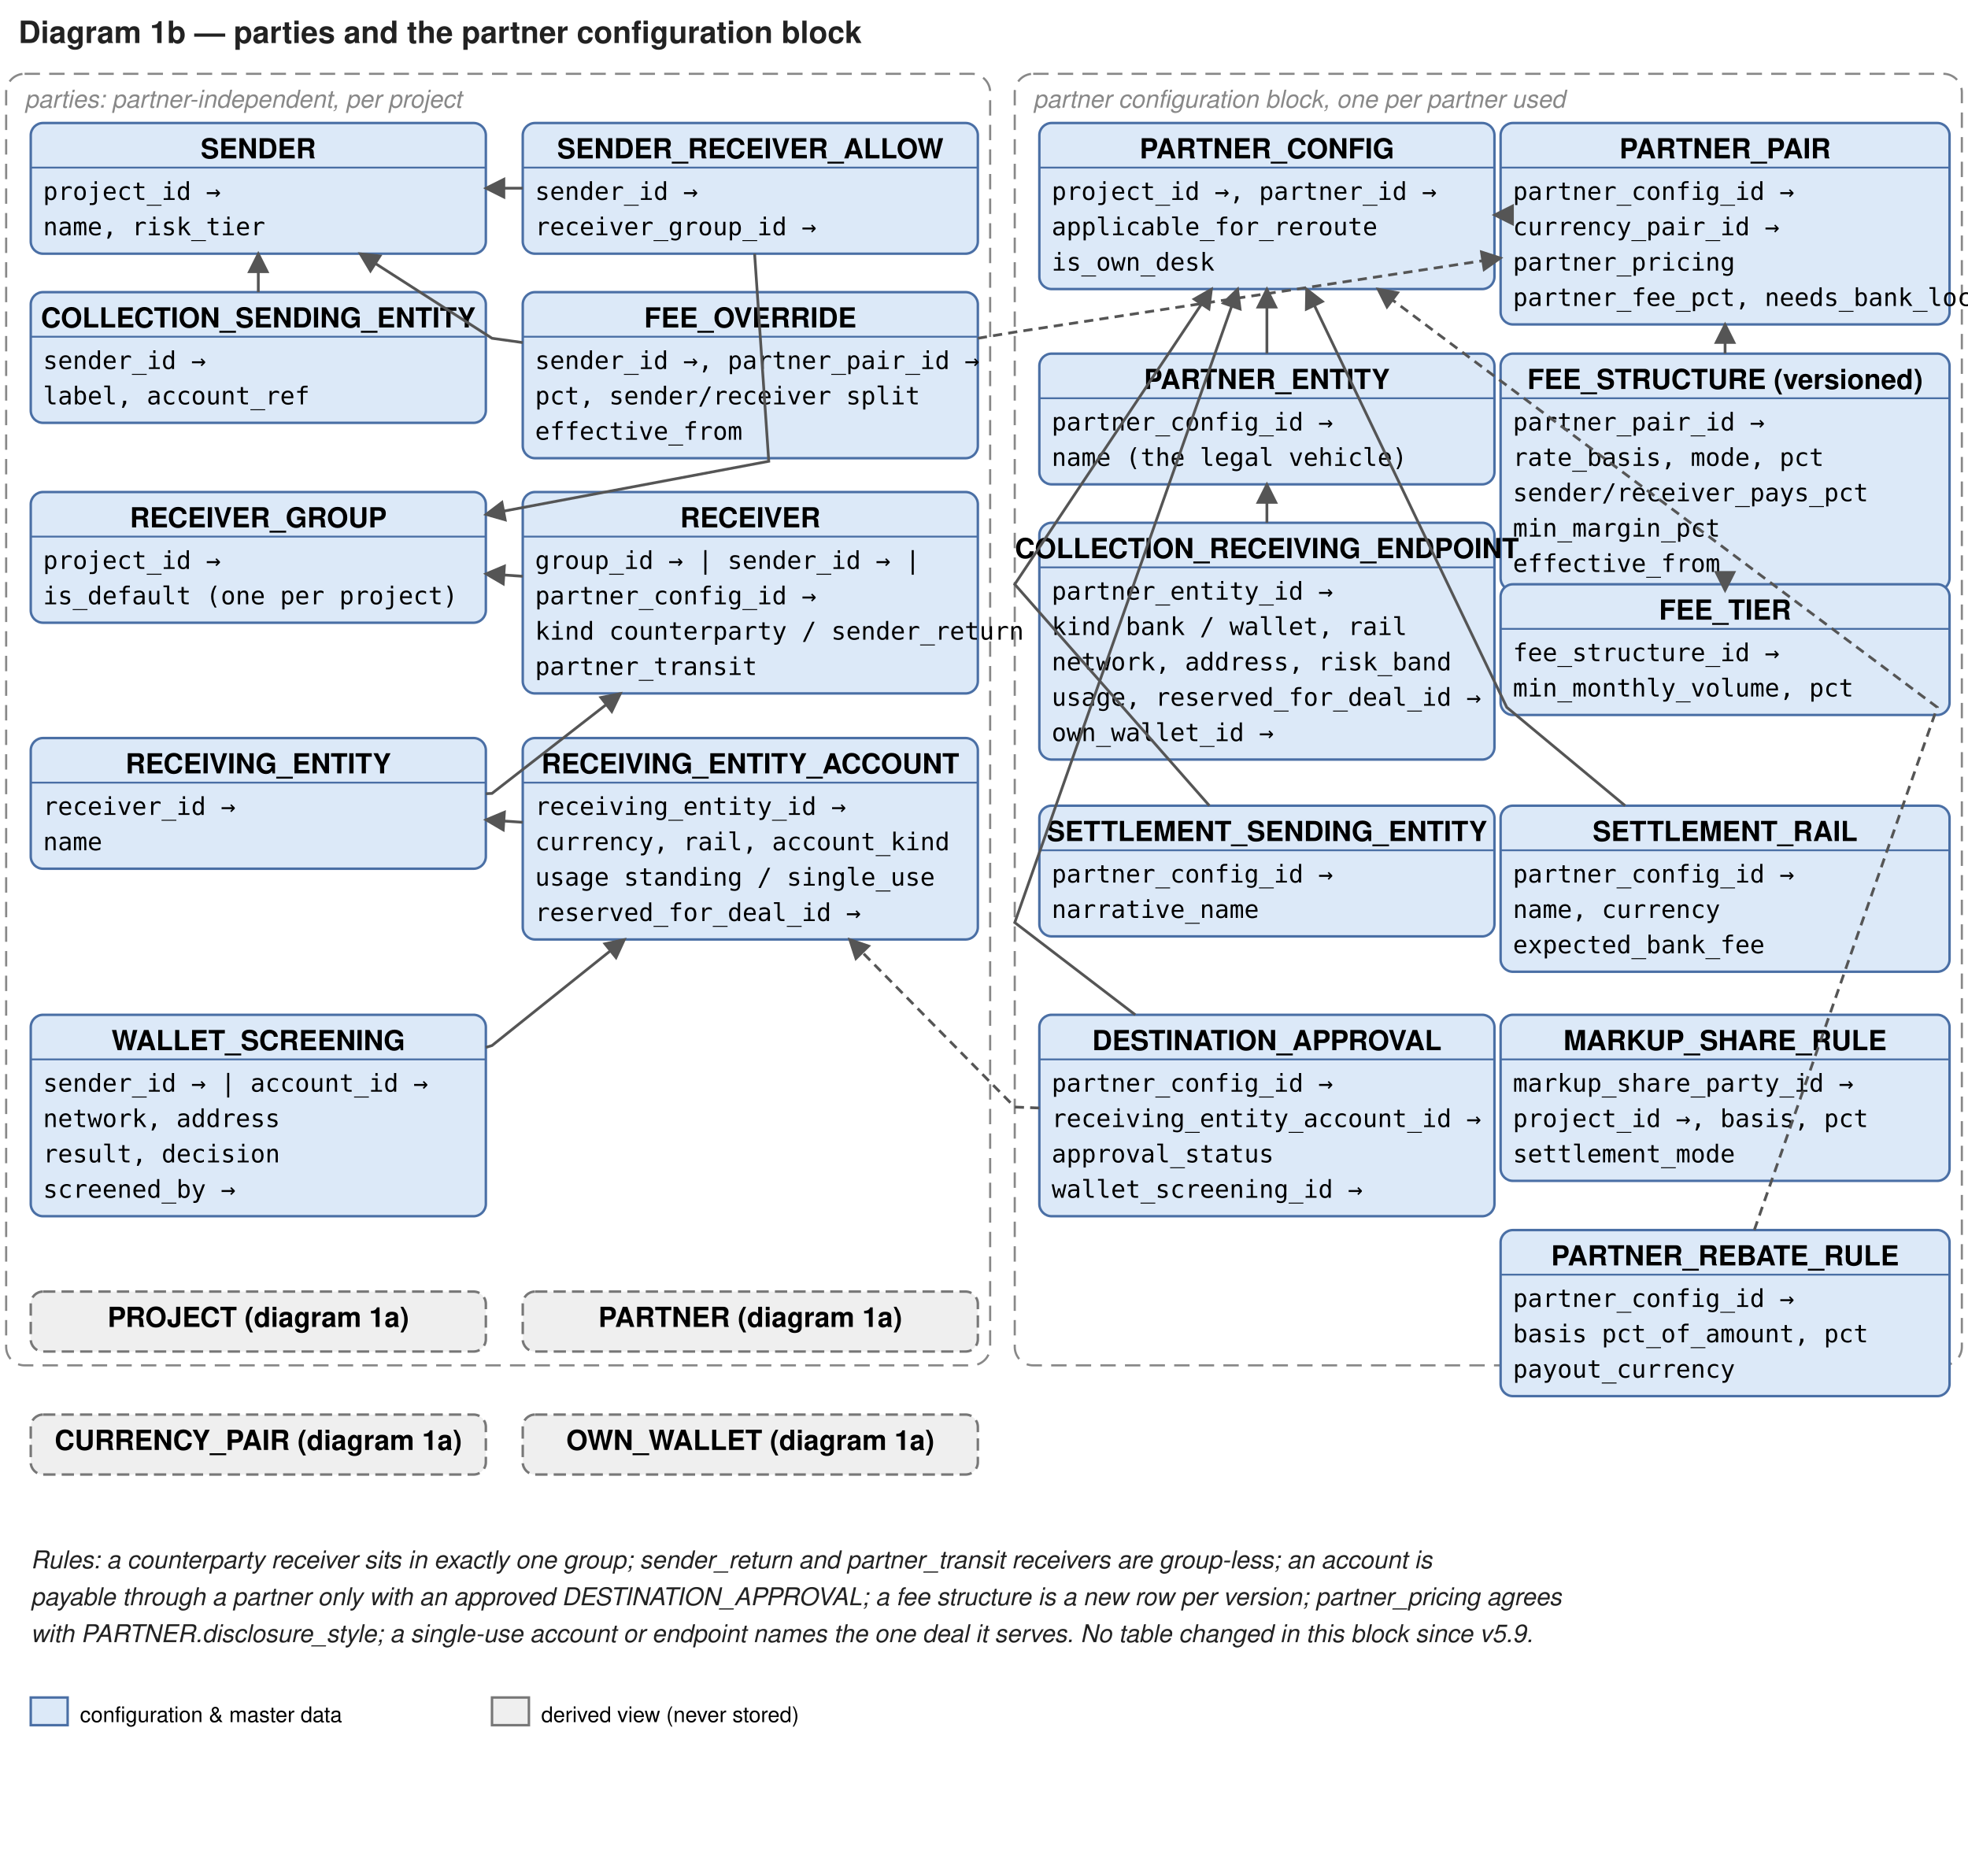
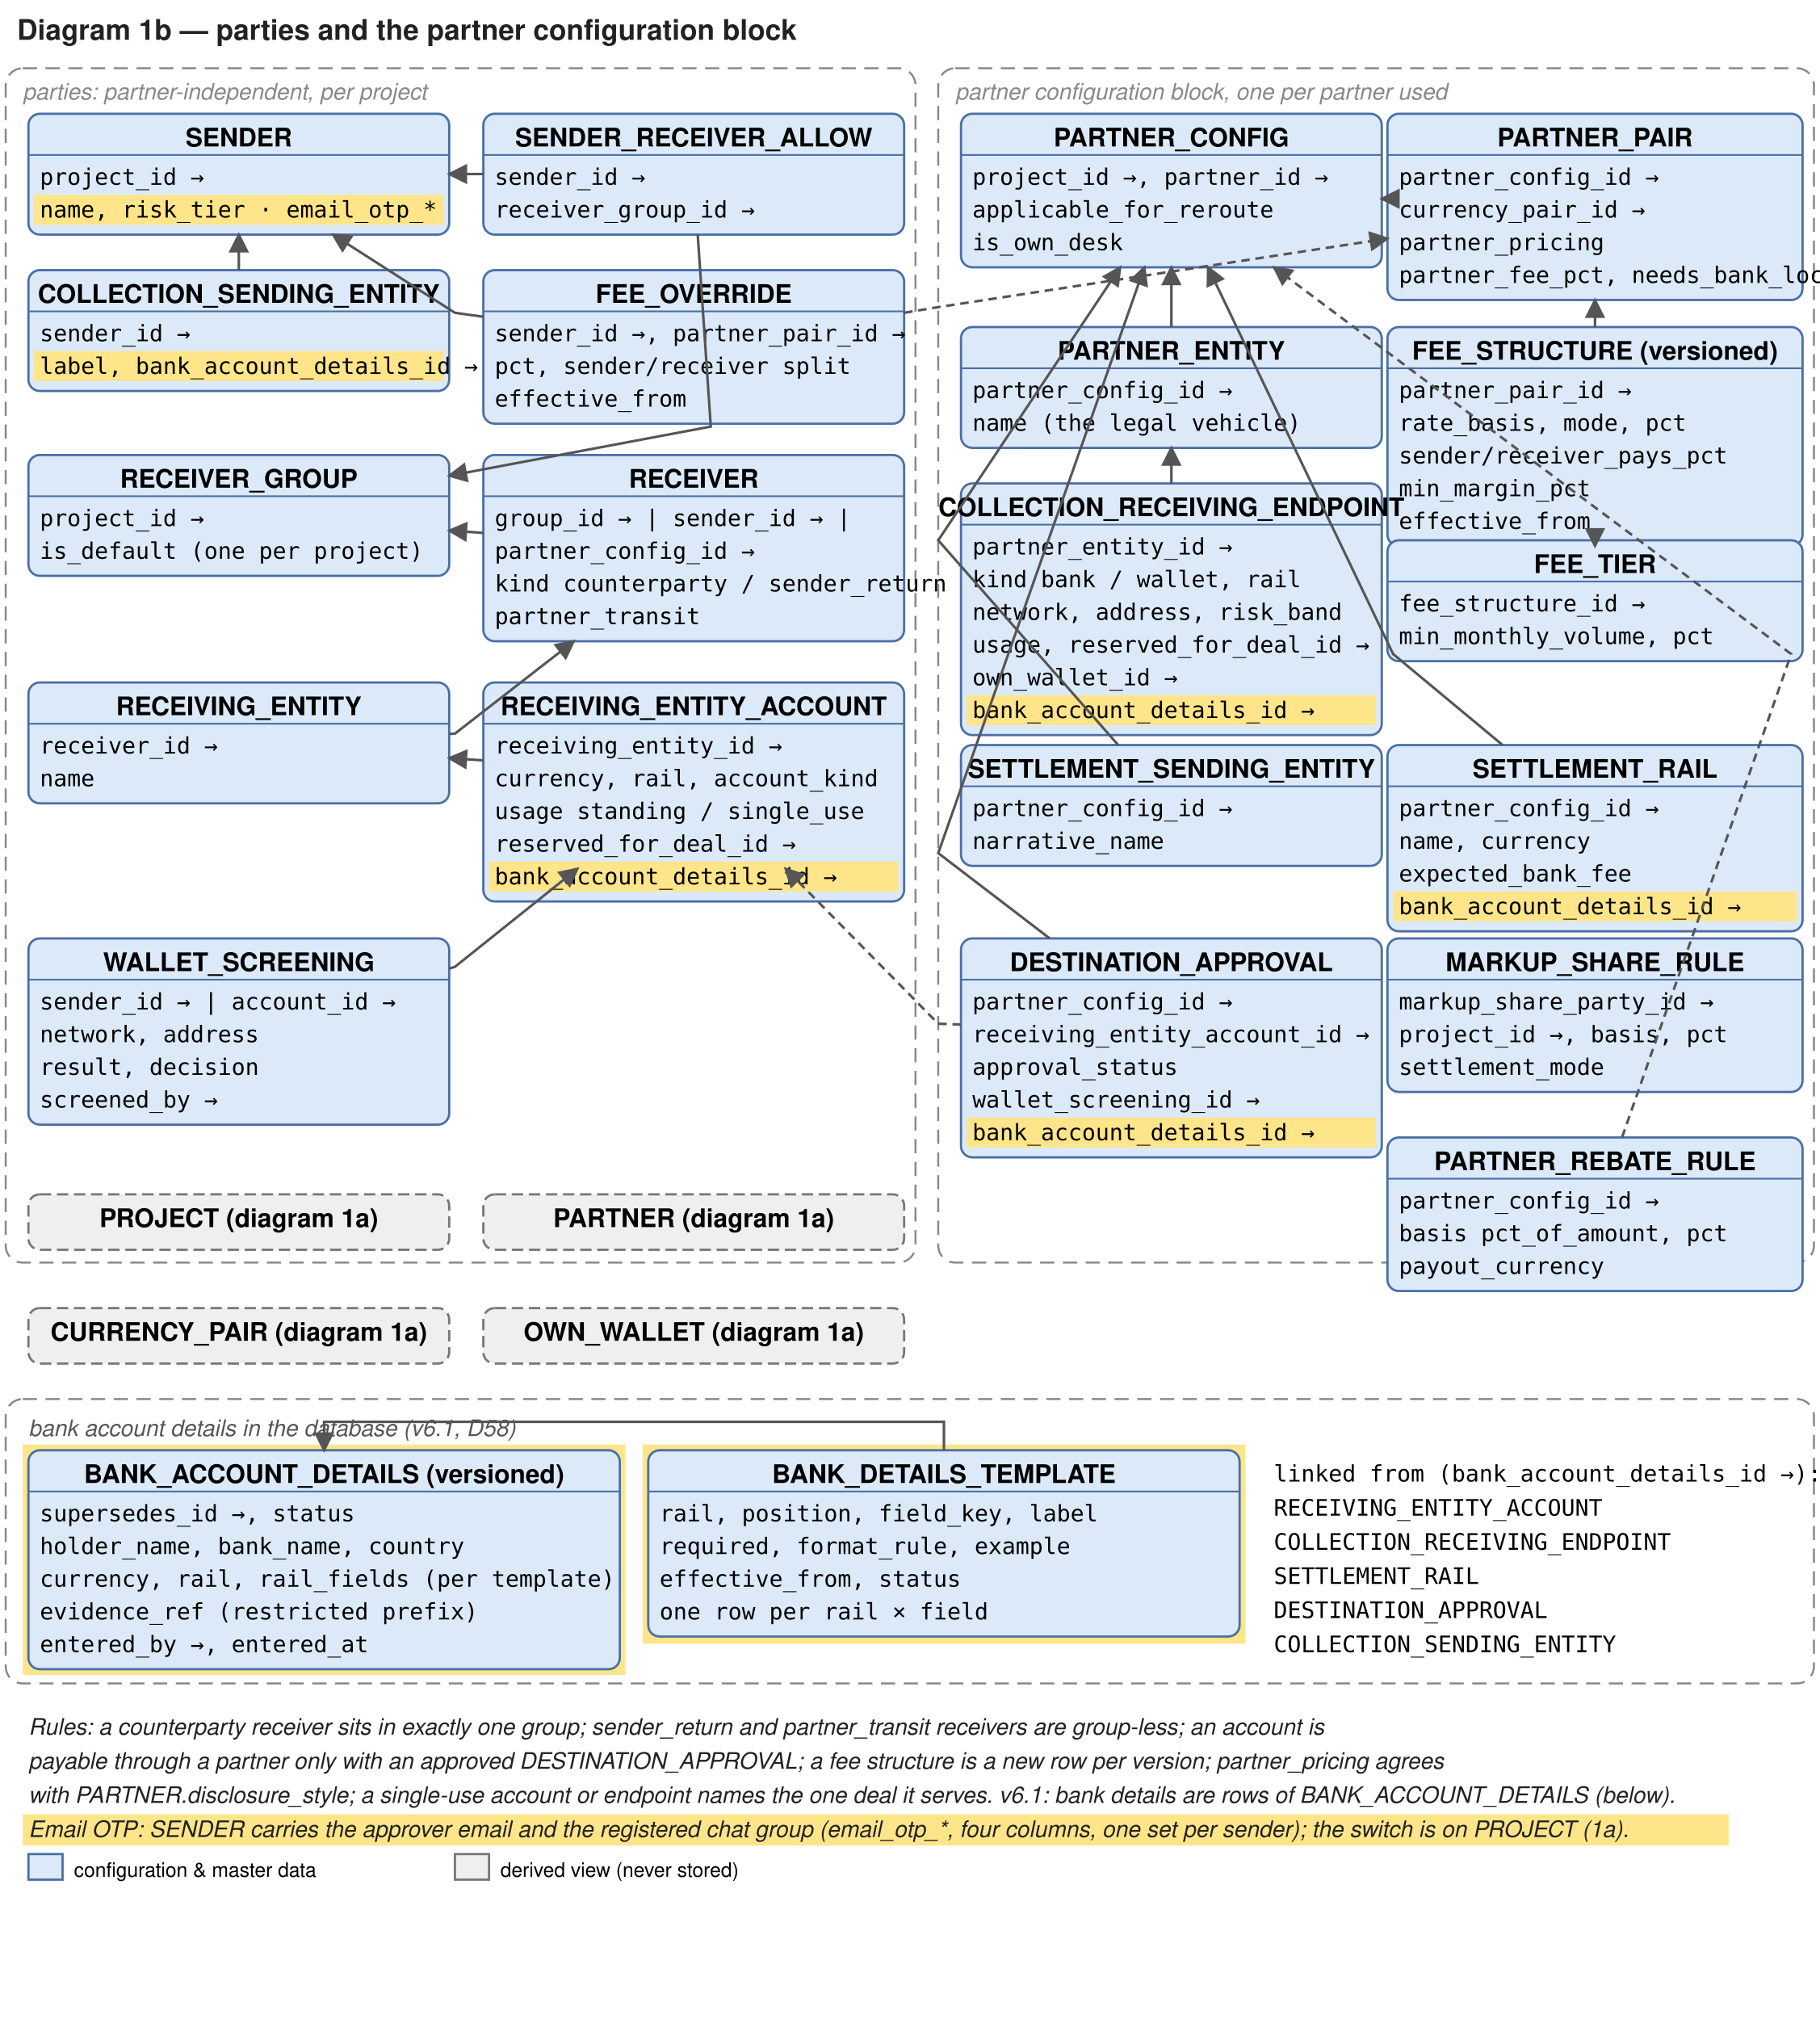
- <svg xmlns="http://www.w3.org/2000/svg" viewBox="0 0 640 610" width="100%" style="display:block; background:#FFFFFF; border:0.5pt solid #bbbbbb">
+ <svg xmlns="http://www.w3.org/2000/svg" viewBox="0 0 640 710" width="100%" style="display:block; background:#FFFFFF; border:0.5pt solid #bbbbbb">
  <defs>
    <marker id="arr" markerWidth="8" markerHeight="8" refX="7" refY="4" orient="auto" markerUnits="strokeWidth">
      <path d="M0,0 L8,4 L0,8 z" fill="#555" />
    </marker>
  </defs>
  <text x="6" y="14" font-size="10" font-family="Helvetica, Arial, sans-serif" fill="#222" text-anchor="start" font-weight="bold">Diagram 1b — parties and the partner configuration block</text>
  <rect x="2" y="24" width="320" height="420" rx="6" fill="none" stroke="#888" stroke-width="0.7" stroke-dasharray="5 3" />
  <text x="8" y="35" font-size="8" font-family="Helvetica, Arial, sans-serif" fill="#888" font-style="italic">parties: partner-independent, per project</text>
  <rect x="10" y="40" width="148" height="42.5" rx="4" fill="#DCE9F8" stroke="#4A6FA5" stroke-width="0.8" />
  <text x="84.0" y="51.5" font-size="9" font-family="Helvetica, Arial, sans-serif" font-weight="bold" text-anchor="middle">SENDER</text>
  <line x1="10" y1="54.5" x2="158" y2="54.5" stroke="#4A6FA5" stroke-width="0.6" />
  <text x="14" y="65.0" font-size="8" font-family="Menlo, Consolas, monospace">project_id →</text>
-   <text x="14" y="76.5" font-size="8" font-family="Menlo, Consolas, monospace">name, risk_tier</text>
+   <g class="rev">
+     <rect x="12" y="68.5" width="144" height="10.5" fill="#ffe58a" />
+   </g>
+   <text x="14" y="76.5" font-size="8" font-family="Menlo, Consolas, monospace">name, risk_tier · email_otp_*</text>
  <rect x="170" y="40" width="148" height="42.5" rx="4" fill="#DCE9F8" stroke="#4A6FA5" stroke-width="0.8" />
  <text x="244.0" y="51.5" font-size="9" font-family="Helvetica, Arial, sans-serif" font-weight="bold" text-anchor="middle">SENDER_RECEIVER_ALLOW</text>
  <line x1="170" y1="54.5" x2="318" y2="54.5" stroke="#4A6FA5" stroke-width="0.6" />
  <text x="174" y="65.0" font-size="8" font-family="Menlo, Consolas, monospace">sender_id →</text>
  <text x="174" y="76.5" font-size="8" font-family="Menlo, Consolas, monospace">receiver_group_id →</text>
  <rect x="10" y="95" width="148" height="42.5" rx="4" fill="#DCE9F8" stroke="#4A6FA5" stroke-width="0.8" />
  <text x="84.0" y="106.5" font-size="9" font-family="Helvetica, Arial, sans-serif" font-weight="bold" text-anchor="middle">COLLECTION_SENDING_ENTITY</text>
  <line x1="10" y1="109.5" x2="158" y2="109.5" stroke="#4A6FA5" stroke-width="0.6" />
  <text x="14" y="120.0" font-size="8" font-family="Menlo, Consolas, monospace">sender_id →</text>
-   <text x="14" y="131.5" font-size="8" font-family="Menlo, Consolas, monospace">label, account_ref</text>
+   <g class="rev">
+     <rect x="12" y="123.5" width="144" height="10.5" fill="#ffe58a" />
+   </g>
+   <text x="14" y="131.5" font-size="8" font-family="Menlo, Consolas, monospace">label, bank_account_details_id →</text>
  <rect x="170" y="95" width="148" height="54.0" rx="4" fill="#DCE9F8" stroke="#4A6FA5" stroke-width="0.8" />
  <text x="244.0" y="106.5" font-size="9" font-family="Helvetica, Arial, sans-serif" font-weight="bold" text-anchor="middle">FEE_OVERRIDE</text>
  <line x1="170" y1="109.5" x2="318" y2="109.5" stroke="#4A6FA5" stroke-width="0.6" />
  <text x="174" y="120.0" font-size="8" font-family="Menlo, Consolas, monospace">sender_id →, partner_pair_id →</text>
  <text x="174" y="131.5" font-size="8" font-family="Menlo, Consolas, monospace">pct, sender/receiver split</text>
  <text x="174" y="143.0" font-size="8" font-family="Menlo, Consolas, monospace">effective_from</text>
  <rect x="10" y="160" width="148" height="42.5" rx="4" fill="#DCE9F8" stroke="#4A6FA5" stroke-width="0.8" />
  <text x="84.0" y="171.5" font-size="9" font-family="Helvetica, Arial, sans-serif" font-weight="bold" text-anchor="middle">RECEIVER_GROUP</text>
  <line x1="10" y1="174.5" x2="158" y2="174.5" stroke="#4A6FA5" stroke-width="0.6" />
  <text x="14" y="185.0" font-size="8" font-family="Menlo, Consolas, monospace">project_id →</text>
  <text x="14" y="196.5" font-size="8" font-family="Menlo, Consolas, monospace">is_default (one per project)</text>
  <rect x="170" y="160" width="148" height="65.5" rx="4" fill="#DCE9F8" stroke="#4A6FA5" stroke-width="0.8" />
  <text x="244.0" y="171.5" font-size="9" font-family="Helvetica, Arial, sans-serif" font-weight="bold" text-anchor="middle">RECEIVER</text>
  <line x1="170" y1="174.5" x2="318" y2="174.5" stroke="#4A6FA5" stroke-width="0.6" />
  <text x="174" y="185.0" font-size="8" font-family="Menlo, Consolas, monospace">group_id → | sender_id → |</text>
  <text x="174" y="196.5" font-size="8" font-family="Menlo, Consolas, monospace">  partner_config_id →</text>
  <text x="174" y="208.0" font-size="8" font-family="Menlo, Consolas, monospace">kind counterparty / sender_return /</text>
  <text x="174" y="219.5" font-size="8" font-family="Menlo, Consolas, monospace">  partner_transit</text>
  <rect x="10" y="240" width="148" height="42.5" rx="4" fill="#DCE9F8" stroke="#4A6FA5" stroke-width="0.8" />
  <text x="84.0" y="251.5" font-size="9" font-family="Helvetica, Arial, sans-serif" font-weight="bold" text-anchor="middle">RECEIVING_ENTITY</text>
  <line x1="10" y1="254.5" x2="158" y2="254.5" stroke="#4A6FA5" stroke-width="0.6" />
  <text x="14" y="265.0" font-size="8" font-family="Menlo, Consolas, monospace">receiver_id →</text>
  <text x="14" y="276.5" font-size="8" font-family="Menlo, Consolas, monospace">name</text>
-   <rect x="170" y="240" width="148" height="65.5" rx="4" fill="#DCE9F8" stroke="#4A6FA5" stroke-width="0.8" />
+   <rect x="170" y="240" width="148" height="77.0" rx="4" fill="#DCE9F8" stroke="#4A6FA5" stroke-width="0.8" />
  <text x="244.0" y="251.5" font-size="9" font-family="Helvetica, Arial, sans-serif" font-weight="bold" text-anchor="middle">RECEIVING_ENTITY_ACCOUNT</text>
  <line x1="170" y1="254.5" x2="318" y2="254.5" stroke="#4A6FA5" stroke-width="0.6" />
  <text x="174" y="265.0" font-size="8" font-family="Menlo, Consolas, monospace">receiving_entity_id →</text>
  <text x="174" y="276.5" font-size="8" font-family="Menlo, Consolas, monospace">currency, rail, account_kind</text>
  <text x="174" y="288.0" font-size="8" font-family="Menlo, Consolas, monospace">usage standing / single_use</text>
  <text x="174" y="299.5" font-size="8" font-family="Menlo, Consolas, monospace">reserved_for_deal_id →</text>
+   <g class="rev">
+     <rect x="172" y="303.0" width="144" height="10.5" fill="#ffe58a" />
+   </g>
+   <text x="174" y="311.0" font-size="8" font-family="Menlo, Consolas, monospace">bank_account_details_id →</text>
  <rect x="10" y="330" width="148" height="65.5" rx="4" fill="#DCE9F8" stroke="#4A6FA5" stroke-width="0.8" />
  <text x="84.0" y="341.5" font-size="9" font-family="Helvetica, Arial, sans-serif" font-weight="bold" text-anchor="middle">WALLET_SCREENING</text>
  <line x1="10" y1="344.5" x2="158" y2="344.5" stroke="#4A6FA5" stroke-width="0.6" />
  <text x="14" y="355.0" font-size="8" font-family="Menlo, Consolas, monospace">sender_id → | account_id →</text>
  <text x="14" y="366.5" font-size="8" font-family="Menlo, Consolas, monospace">network, address</text>
  <text x="14" y="378.0" font-size="8" font-family="Menlo, Consolas, monospace">result, decision</text>
  <text x="14" y="389.5" font-size="8" font-family="Menlo, Consolas, monospace">screened_by →</text>
  <rect x="330" y="24" width="308" height="420" rx="6" fill="none" stroke="#888" stroke-width="0.7" stroke-dasharray="5 3" />
  <text x="336" y="35" font-size="8" font-family="Helvetica, Arial, sans-serif" fill="#888" font-style="italic">partner configuration block, one per partner used</text>
  <rect x="338" y="40" width="148" height="54.0" rx="4" fill="#DCE9F8" stroke="#4A6FA5" stroke-width="0.8" />
  <text x="412.0" y="51.5" font-size="9" font-family="Helvetica, Arial, sans-serif" font-weight="bold" text-anchor="middle">PARTNER_CONFIG</text>
  <line x1="338" y1="54.5" x2="486" y2="54.5" stroke="#4A6FA5" stroke-width="0.6" />
  <text x="342" y="65.0" font-size="8" font-family="Menlo, Consolas, monospace">project_id →, partner_id →</text>
  <text x="342" y="76.5" font-size="8" font-family="Menlo, Consolas, monospace">applicable_for_reroute</text>
  <text x="342" y="88.0" font-size="8" font-family="Menlo, Consolas, monospace">is_own_desk</text>
  <rect x="488" y="40" width="146" height="65.5" rx="4" fill="#DCE9F8" stroke="#4A6FA5" stroke-width="0.8" />
  <text x="561.0" y="51.5" font-size="9" font-family="Helvetica, Arial, sans-serif" font-weight="bold" text-anchor="middle">PARTNER_PAIR</text>
  <line x1="488" y1="54.5" x2="634" y2="54.5" stroke="#4A6FA5" stroke-width="0.6" />
  <text x="492" y="65.0" font-size="8" font-family="Menlo, Consolas, monospace">partner_config_id →</text>
  <text x="492" y="76.5" font-size="8" font-family="Menlo, Consolas, monospace">currency_pair_id →</text>
  <text x="492" y="88.0" font-size="8" font-family="Menlo, Consolas, monospace">partner_pricing</text>
  <text x="492" y="99.5" font-size="8" font-family="Menlo, Consolas, monospace">partner_fee_pct, needs_bank_lock</text>
  <rect x="488" y="115" width="146" height="77.0" rx="4" fill="#DCE9F8" stroke="#4A6FA5" stroke-width="0.8" />
  <text x="561.0" y="126.5" font-size="9" font-family="Helvetica, Arial, sans-serif" font-weight="bold" text-anchor="middle">FEE_STRUCTURE (versioned)</text>
  <line x1="488" y1="129.5" x2="634" y2="129.5" stroke="#4A6FA5" stroke-width="0.6" />
  <text x="492" y="140.0" font-size="8" font-family="Menlo, Consolas, monospace">partner_pair_id →</text>
  <text x="492" y="151.5" font-size="8" font-family="Menlo, Consolas, monospace">rate_basis, mode, pct</text>
  <text x="492" y="163.0" font-size="8" font-family="Menlo, Consolas, monospace">sender/receiver_pays_pct</text>
  <text x="492" y="174.5" font-size="8" font-family="Menlo, Consolas, monospace">min_margin_pct</text>
  <text x="492" y="186.0" font-size="8" font-family="Menlo, Consolas, monospace">effective_from</text>
  <rect x="488" y="190" width="146" height="42.5" rx="4" fill="#DCE9F8" stroke="#4A6FA5" stroke-width="0.8" />
  <text x="561.0" y="201.5" font-size="9" font-family="Helvetica, Arial, sans-serif" font-weight="bold" text-anchor="middle">FEE_TIER</text>
  <line x1="488" y1="204.5" x2="634" y2="204.5" stroke="#4A6FA5" stroke-width="0.6" />
  <text x="492" y="215.0" font-size="8" font-family="Menlo, Consolas, monospace">fee_structure_id →</text>
  <text x="492" y="226.5" font-size="8" font-family="Menlo, Consolas, monospace">min_monthly_volume, pct</text>
  <rect x="338" y="115" width="148" height="42.5" rx="4" fill="#DCE9F8" stroke="#4A6FA5" stroke-width="0.8" />
  <text x="412.0" y="126.5" font-size="9" font-family="Helvetica, Arial, sans-serif" font-weight="bold" text-anchor="middle">PARTNER_ENTITY</text>
  <line x1="338" y1="129.5" x2="486" y2="129.5" stroke="#4A6FA5" stroke-width="0.6" />
  <text x="342" y="140.0" font-size="8" font-family="Menlo, Consolas, monospace">partner_config_id →</text>
  <text x="342" y="151.5" font-size="8" font-family="Menlo, Consolas, monospace">name (the legal vehicle)</text>
-   <rect x="338" y="170" width="148" height="77.0" rx="4" fill="#DCE9F8" stroke="#4A6FA5" stroke-width="0.8" />
+   <rect x="338" y="170" width="148" height="88.5" rx="4" fill="#DCE9F8" stroke="#4A6FA5" stroke-width="0.8" />
  <text x="412.0" y="181.5" font-size="9" font-family="Helvetica, Arial, sans-serif" font-weight="bold" text-anchor="middle">COLLECTION_RECEIVING_ENDPOINT</text>
  <line x1="338" y1="184.5" x2="486" y2="184.5" stroke="#4A6FA5" stroke-width="0.6" />
  <text x="342" y="195.0" font-size="8" font-family="Menlo, Consolas, monospace">partner_entity_id →</text>
  <text x="342" y="206.5" font-size="8" font-family="Menlo, Consolas, monospace">kind bank / wallet, rail</text>
  <text x="342" y="218.0" font-size="8" font-family="Menlo, Consolas, monospace">network, address, risk_band</text>
  <text x="342" y="229.5" font-size="8" font-family="Menlo, Consolas, monospace">usage, reserved_for_deal_id →</text>
  <text x="342" y="241.0" font-size="8" font-family="Menlo, Consolas, monospace">own_wallet_id →</text>
+   <g class="rev">
+     <rect x="340" y="244.5" width="144" height="10.5" fill="#ffe58a" />
+   </g>
+   <text x="342" y="252.5" font-size="8" font-family="Menlo, Consolas, monospace">bank_account_details_id →</text>
  <rect x="338" y="262" width="148" height="42.5" rx="4" fill="#DCE9F8" stroke="#4A6FA5" stroke-width="0.8" />
  <text x="412.0" y="273.5" font-size="9" font-family="Helvetica, Arial, sans-serif" font-weight="bold" text-anchor="middle">SETTLEMENT_SENDING_ENTITY</text>
  <line x1="338" y1="276.5" x2="486" y2="276.5" stroke="#4A6FA5" stroke-width="0.6" />
  <text x="342" y="287.0" font-size="8" font-family="Menlo, Consolas, monospace">partner_config_id →</text>
  <text x="342" y="298.5" font-size="8" font-family="Menlo, Consolas, monospace">narrative_name</text>
-   <rect x="488" y="262" width="146" height="54.0" rx="4" fill="#DCE9F8" stroke="#4A6FA5" stroke-width="0.8" />
+   <rect x="488" y="262" width="146" height="65.5" rx="4" fill="#DCE9F8" stroke="#4A6FA5" stroke-width="0.8" />
  <text x="561.0" y="273.5" font-size="9" font-family="Helvetica, Arial, sans-serif" font-weight="bold" text-anchor="middle">SETTLEMENT_RAIL</text>
  <line x1="488" y1="276.5" x2="634" y2="276.5" stroke="#4A6FA5" stroke-width="0.6" />
  <text x="492" y="287.0" font-size="8" font-family="Menlo, Consolas, monospace">partner_config_id →</text>
  <text x="492" y="298.5" font-size="8" font-family="Menlo, Consolas, monospace">name, currency</text>
  <text x="492" y="310.0" font-size="8" font-family="Menlo, Consolas, monospace">expected_bank_fee</text>
-   <rect x="338" y="330" width="148" height="65.5" rx="4" fill="#DCE9F8" stroke="#4A6FA5" stroke-width="0.8" />
+   <g class="rev">
+     <rect x="490" y="313.5" width="142" height="10.5" fill="#ffe58a" />
+   </g>
+   <text x="492" y="321.5" font-size="8" font-family="Menlo, Consolas, monospace">bank_account_details_id →</text>
+   <rect x="338" y="330" width="148" height="77.0" rx="4" fill="#DCE9F8" stroke="#4A6FA5" stroke-width="0.8" />
  <text x="412.0" y="341.5" font-size="9" font-family="Helvetica, Arial, sans-serif" font-weight="bold" text-anchor="middle">DESTINATION_APPROVAL</text>
  <line x1="338" y1="344.5" x2="486" y2="344.5" stroke="#4A6FA5" stroke-width="0.6" />
  <text x="342" y="355.0" font-size="8" font-family="Menlo, Consolas, monospace">partner_config_id →</text>
  <text x="342" y="366.5" font-size="8" font-family="Menlo, Consolas, monospace">receiving_entity_account_id →</text>
  <text x="342" y="378.0" font-size="8" font-family="Menlo, Consolas, monospace">approval_status</text>
  <text x="342" y="389.5" font-size="8" font-family="Menlo, Consolas, monospace">wallet_screening_id →</text>
+   <g class="rev">
+     <rect x="340" y="393.0" width="144" height="10.5" fill="#ffe58a" />
+   </g>
+   <text x="342" y="401.0" font-size="8" font-family="Menlo, Consolas, monospace">bank_account_details_id →</text>
  <rect x="488" y="330" width="146" height="54.0" rx="4" fill="#DCE9F8" stroke="#4A6FA5" stroke-width="0.8" />
  <text x="561.0" y="341.5" font-size="9" font-family="Helvetica, Arial, sans-serif" font-weight="bold" text-anchor="middle">MARKUP_SHARE_RULE</text>
  <line x1="488" y1="344.5" x2="634" y2="344.5" stroke="#4A6FA5" stroke-width="0.6" />
  <text x="492" y="355.0" font-size="8" font-family="Menlo, Consolas, monospace">markup_share_party_id →</text>
  <text x="492" y="366.5" font-size="8" font-family="Menlo, Consolas, monospace">project_id →, basis, pct</text>
  <text x="492" y="378.0" font-size="8" font-family="Menlo, Consolas, monospace">settlement_mode</text>
  <rect x="488" y="400" width="146" height="54.0" rx="4" fill="#DCE9F8" stroke="#4A6FA5" stroke-width="0.8" />
  <text x="561.0" y="411.5" font-size="9" font-family="Helvetica, Arial, sans-serif" font-weight="bold" text-anchor="middle">PARTNER_REBATE_RULE</text>
  <line x1="488" y1="414.5" x2="634" y2="414.5" stroke="#4A6FA5" stroke-width="0.6" />
  <text x="492" y="425.0" font-size="8" font-family="Menlo, Consolas, monospace">partner_config_id →</text>
  <text x="492" y="436.5" font-size="8" font-family="Menlo, Consolas, monospace">basis pct_of_amount, pct</text>
  <text x="492" y="448.0" font-size="8" font-family="Menlo, Consolas, monospace">payout_currency</text>
  <rect x="10" y="420" width="148" height="19.5" rx="4" fill="#EFEFEF" stroke="#777777" stroke-width="0.8" stroke-dasharray="4 2" />
  <text x="84.0" y="431.5" font-size="9" font-family="Helvetica, Arial, sans-serif" font-weight="bold" text-anchor="middle">PROJECT (diagram 1a)</text>
  <rect x="170" y="420" width="148" height="19.5" rx="4" fill="#EFEFEF" stroke="#777777" stroke-width="0.8" stroke-dasharray="4 2" />
  <text x="244.0" y="431.5" font-size="9" font-family="Helvetica, Arial, sans-serif" font-weight="bold" text-anchor="middle">PARTNER (diagram 1a)</text>
  <rect x="10" y="460" width="148" height="19.5" rx="4" fill="#EFEFEF" stroke="#777777" stroke-width="0.8" stroke-dasharray="4 2" />
  <text x="84.0" y="471.5" font-size="9" font-family="Helvetica, Arial, sans-serif" font-weight="bold" text-anchor="middle">CURRENCY_PAIR (diagram 1a)</text>
  <rect x="170" y="460" width="148" height="19.5" rx="4" fill="#EFEFEF" stroke="#777777" stroke-width="0.8" stroke-dasharray="4 2" />
  <text x="244.0" y="471.5" font-size="9" font-family="Helvetica, Arial, sans-serif" font-weight="bold" text-anchor="middle">OWN_WALLET (diagram 1a)</text>
  <path d="M 170.0 61.2 L 158.0 61.2" fill="none" stroke="#555" stroke-width="0.9" marker-end="url(#arr)" />
  <path d="M 245.4 82.5 L 250.0 150.0 L 158.0 167.3" fill="none" stroke="#555" stroke-width="0.9" marker-end="url(#arr)" />
  <path d="M 84.0 95.0 L 84.0 82.5" fill="none" stroke="#555" stroke-width="0.9" marker-end="url(#arr)" />
  <path d="M 170.0 111.4 L 160.0 110.0 L 117.1 82.5" fill="none" stroke="#555" stroke-width="0.9" marker-end="url(#arr)" />
  <path d="M 318.0 110.0 L 330.0 108.0 L 488.0 83.9" fill="none" stroke="#555" stroke-width="0.9" stroke-dasharray="3 2" marker-end="url(#arr)" />
  <path d="M 170.0 187.4 L 158.0 186.6" fill="none" stroke="#555" stroke-width="0.9" marker-end="url(#arr)" />
  <path d="M 158.0 258.1 L 160.0 258.0 L 201.8 225.5" fill="none" stroke="#555" stroke-width="0.9" marker-end="url(#arr)" />
  <path d="M 170.0 267.4 L 158.0 266.6" fill="none" stroke="#555" stroke-width="0.9" marker-end="url(#arr)" />
  <path d="M 158.0 340.6 L 160.0 340.0 L 203.1 305.5" fill="none" stroke="#555" stroke-width="0.9" marker-end="url(#arr)" />
  <path d="M 488.0 69.9 L 486.0 69.9" fill="none" stroke="#555" stroke-width="0.9" marker-end="url(#arr)" />
  <path d="M 561.0 115.0 L 561.0 105.5" fill="none" stroke="#555" stroke-width="0.9" marker-end="url(#arr)" />
  <path d="M 561.0 190.0 L 561.0 192.0" fill="none" stroke="#555" stroke-width="0.9" marker-end="url(#arr)" />
  <path d="M 412.0 115.0 L 412.0 94.0" fill="none" stroke="#555" stroke-width="0.9" marker-end="url(#arr)" />
  <path d="M 412.0 170.0 L 412.0 157.5" fill="none" stroke="#555" stroke-width="0.9" marker-end="url(#arr)" />
  <path d="M 393.3 262.0 L 330.0 190.0 L 394.0 94.0" fill="none" stroke="#555" stroke-width="0.9" marker-end="url(#arr)" />
  <path d="M 528.5 262.0 L 490.0 230.0 L 424.9 94.0" fill="none" stroke="#555" stroke-width="0.9" marker-end="url(#arr)" />
  <path d="M 369.2 330.0 L 330.0 300.0 L 402.5 94.0" fill="none" stroke="#555" stroke-width="0.9" marker-end="url(#arr)" />
  <path d="M 338.0 360.3 L 330.0 360.0 L 276.3 305.5" fill="none" stroke="#555" stroke-width="0.9" stroke-dasharray="3 2" marker-end="url(#arr)" />
  <path d="M 570.5 400.0 L 630.0 230.0 L 448.1 94.0" fill="none" stroke="#555" stroke-width="0.9" stroke-dasharray="3 2" marker-end="url(#arr)" />
-   <text x="10" y="510" font-size="8" font-family="Helvetica, Arial, sans-serif" fill="#222" text-anchor="start" font-style="italic">Rules: a counterparty receiver sits in exactly one group; sender_return and partner_transit receivers are group-less; an account is</text>
-   <text x="10" y="522" font-size="8" font-family="Helvetica, Arial, sans-serif" fill="#222" text-anchor="start" font-style="italic">payable through a partner only with an approved DESTINATION_APPROVAL; a fee structure is a new row per version; partner_pricing agrees</text>
-   <text x="10" y="534" font-size="8" font-family="Helvetica, Arial, sans-serif" fill="#222" text-anchor="start" font-style="italic">with PARTNER.disclosure_style; a single-use account or endpoint names the one deal it serves. No table changed in this block since v5.9.</text>
-   <rect x="10" y="552" width="12" height="9" fill="#DCE9F8" stroke="#4A6FA5" stroke-width="0.8" />
-   <text x="26" y="560" font-size="7" font-family="Helvetica, Arial, sans-serif">configuration &amp; master data</text>
-   <rect x="160" y="552" width="12" height="9" fill="#EFEFEF" stroke="#777777" stroke-width="0.8" />
-   <text x="176" y="560" font-size="7" font-family="Helvetica, Arial, sans-serif">derived view (never stored)</text>
+   <rect x="2" y="492" width="636" height="100" rx="6" fill="none" stroke="#888" stroke-width="0.7" stroke-dasharray="5 3" />
+   <text x="10" y="505" font-size="8" font-family="Helvetica, Arial, sans-serif" fill="#555" font-style="italic">bank account details in the database (v6.1, D58)</text>
+   <g class="rev">
+     <rect x="8" y="508" width="212" height="81" fill="#ffe58a" />
+     <rect x="226" y="508" width="212" height="70" fill="#ffe58a" />
+   </g>
+   <rect x="10" y="510" width="208" height="77" rx="4" fill="#DCE9F8" stroke="#4A6FA5" stroke-width="0.8" />
+   <text x="114.0" y="521.5" font-size="9" font-family="Helvetica, Arial, sans-serif" font-weight="bold" text-anchor="middle">BANK_ACCOUNT_DETAILS (versioned)</text>
+   <line x1="10" y1="524.5" x2="218" y2="524.5" stroke="#4A6FA5" stroke-width="0.6" />
+   <text x="14" y="535.0" font-size="8" font-family="Menlo, Consolas, monospace">supersedes_id →, status</text>
+   <text x="14" y="546.5" font-size="8" font-family="Menlo, Consolas, monospace">holder_name, bank_name, country</text>
+   <text x="14" y="558.0" font-size="8" font-family="Menlo, Consolas, monospace">currency, rail, rail_fields (per template)</text>
+   <text x="14" y="569.5" font-size="8" font-family="Menlo, Consolas, monospace">evidence_ref (restricted prefix)</text>
+   <text x="14" y="581.0" font-size="8" font-family="Menlo, Consolas, monospace">entered_by →, entered_at</text>
+   <rect x="228" y="510" width="208" height="65.5" rx="4" fill="#DCE9F8" stroke="#4A6FA5" stroke-width="0.8" />
+   <text x="332.0" y="521.5" font-size="9" font-family="Helvetica, Arial, sans-serif" font-weight="bold" text-anchor="middle">BANK_DETAILS_TEMPLATE</text>
+   <line x1="228" y1="524.5" x2="436" y2="524.5" stroke="#4A6FA5" stroke-width="0.6" />
+   <text x="232" y="535.0" font-size="8" font-family="Menlo, Consolas, monospace">rail, position, field_key, label</text>
+   <text x="232" y="546.5" font-size="8" font-family="Menlo, Consolas, monospace">required, format_rule, example</text>
+   <text x="232" y="558.0" font-size="8" font-family="Menlo, Consolas, monospace">effective_from, status</text>
+   <text x="232" y="569.5" font-size="8" font-family="Menlo, Consolas, monospace">one row per rail × field</text>
+   <text x="448" y="521" font-size="8" font-family="Menlo, Consolas, monospace">linked from (bank_account_details_id →):</text>
+   <text x="448" y="533" font-size="8" font-family="Menlo, Consolas, monospace">RECEIVING_ENTITY_ACCOUNT</text>
+   <text x="448" y="545" font-size="8" font-family="Menlo, Consolas, monospace">COLLECTION_RECEIVING_ENDPOINT</text>
+   <text x="448" y="557" font-size="8" font-family="Menlo, Consolas, monospace">SETTLEMENT_RAIL</text>
+   <text x="448" y="569" font-size="8" font-family="Menlo, Consolas, monospace">DESTINATION_APPROVAL</text>
+   <text x="448" y="581" font-size="8" font-family="Menlo, Consolas, monospace">COLLECTION_SENDING_ENTITY</text>
+   <path d="M 332 510 L 332 500 L 114 500 L 114 510" fill="none" stroke="#555" stroke-width="0.9" marker-end="url(#arr)" />
+   <text x="10" y="610" font-size="8" font-family="Helvetica, Arial, sans-serif" fill="#222" text-anchor="start" font-style="italic">Rules: a counterparty receiver sits in exactly one group; sender_return and partner_transit receivers are group-less; an account is</text>
+   <text x="10" y="622" font-size="8" font-family="Helvetica, Arial, sans-serif" fill="#222" text-anchor="start" font-style="italic">payable through a partner only with an approved DESTINATION_APPROVAL; a fee structure is a new row per version; partner_pricing agrees</text>
+   <text x="10" y="634" font-size="8" font-family="Helvetica, Arial, sans-serif" fill="#222" text-anchor="start" font-style="italic">with PARTNER.disclosure_style; a single-use account or endpoint names the one deal it serves. v6.1: bank details are rows of BANK_ACCOUNT_DETAILS (below).</text>
+   <g class="rev">
+     <rect x="8.0" y="638" width="600" height="11" fill="#ffe58a" />
+   </g>
+   <text x="10" y="646" font-size="8" font-family="Helvetica, Arial, sans-serif" fill="#222" text-anchor="start" font-style="italic">Email OTP: SENDER carries the approver email and the registered chat group (email_otp_*, four columns, one set per sender); the switch is on PROJECT (1a).</text>
+   <rect x="10" y="652" width="12" height="9" fill="#DCE9F8" stroke="#4A6FA5" stroke-width="0.8" />
+   <text x="26" y="660" font-size="7" font-family="Helvetica, Arial, sans-serif">configuration &amp; master data</text>
+   <rect x="160" y="652" width="12" height="9" fill="#EFEFEF" stroke="#777777" stroke-width="0.8" />
+   <text x="176" y="660" font-size="7" font-family="Helvetica, Arial, sans-serif">derived view (never stored)</text>
</svg>
